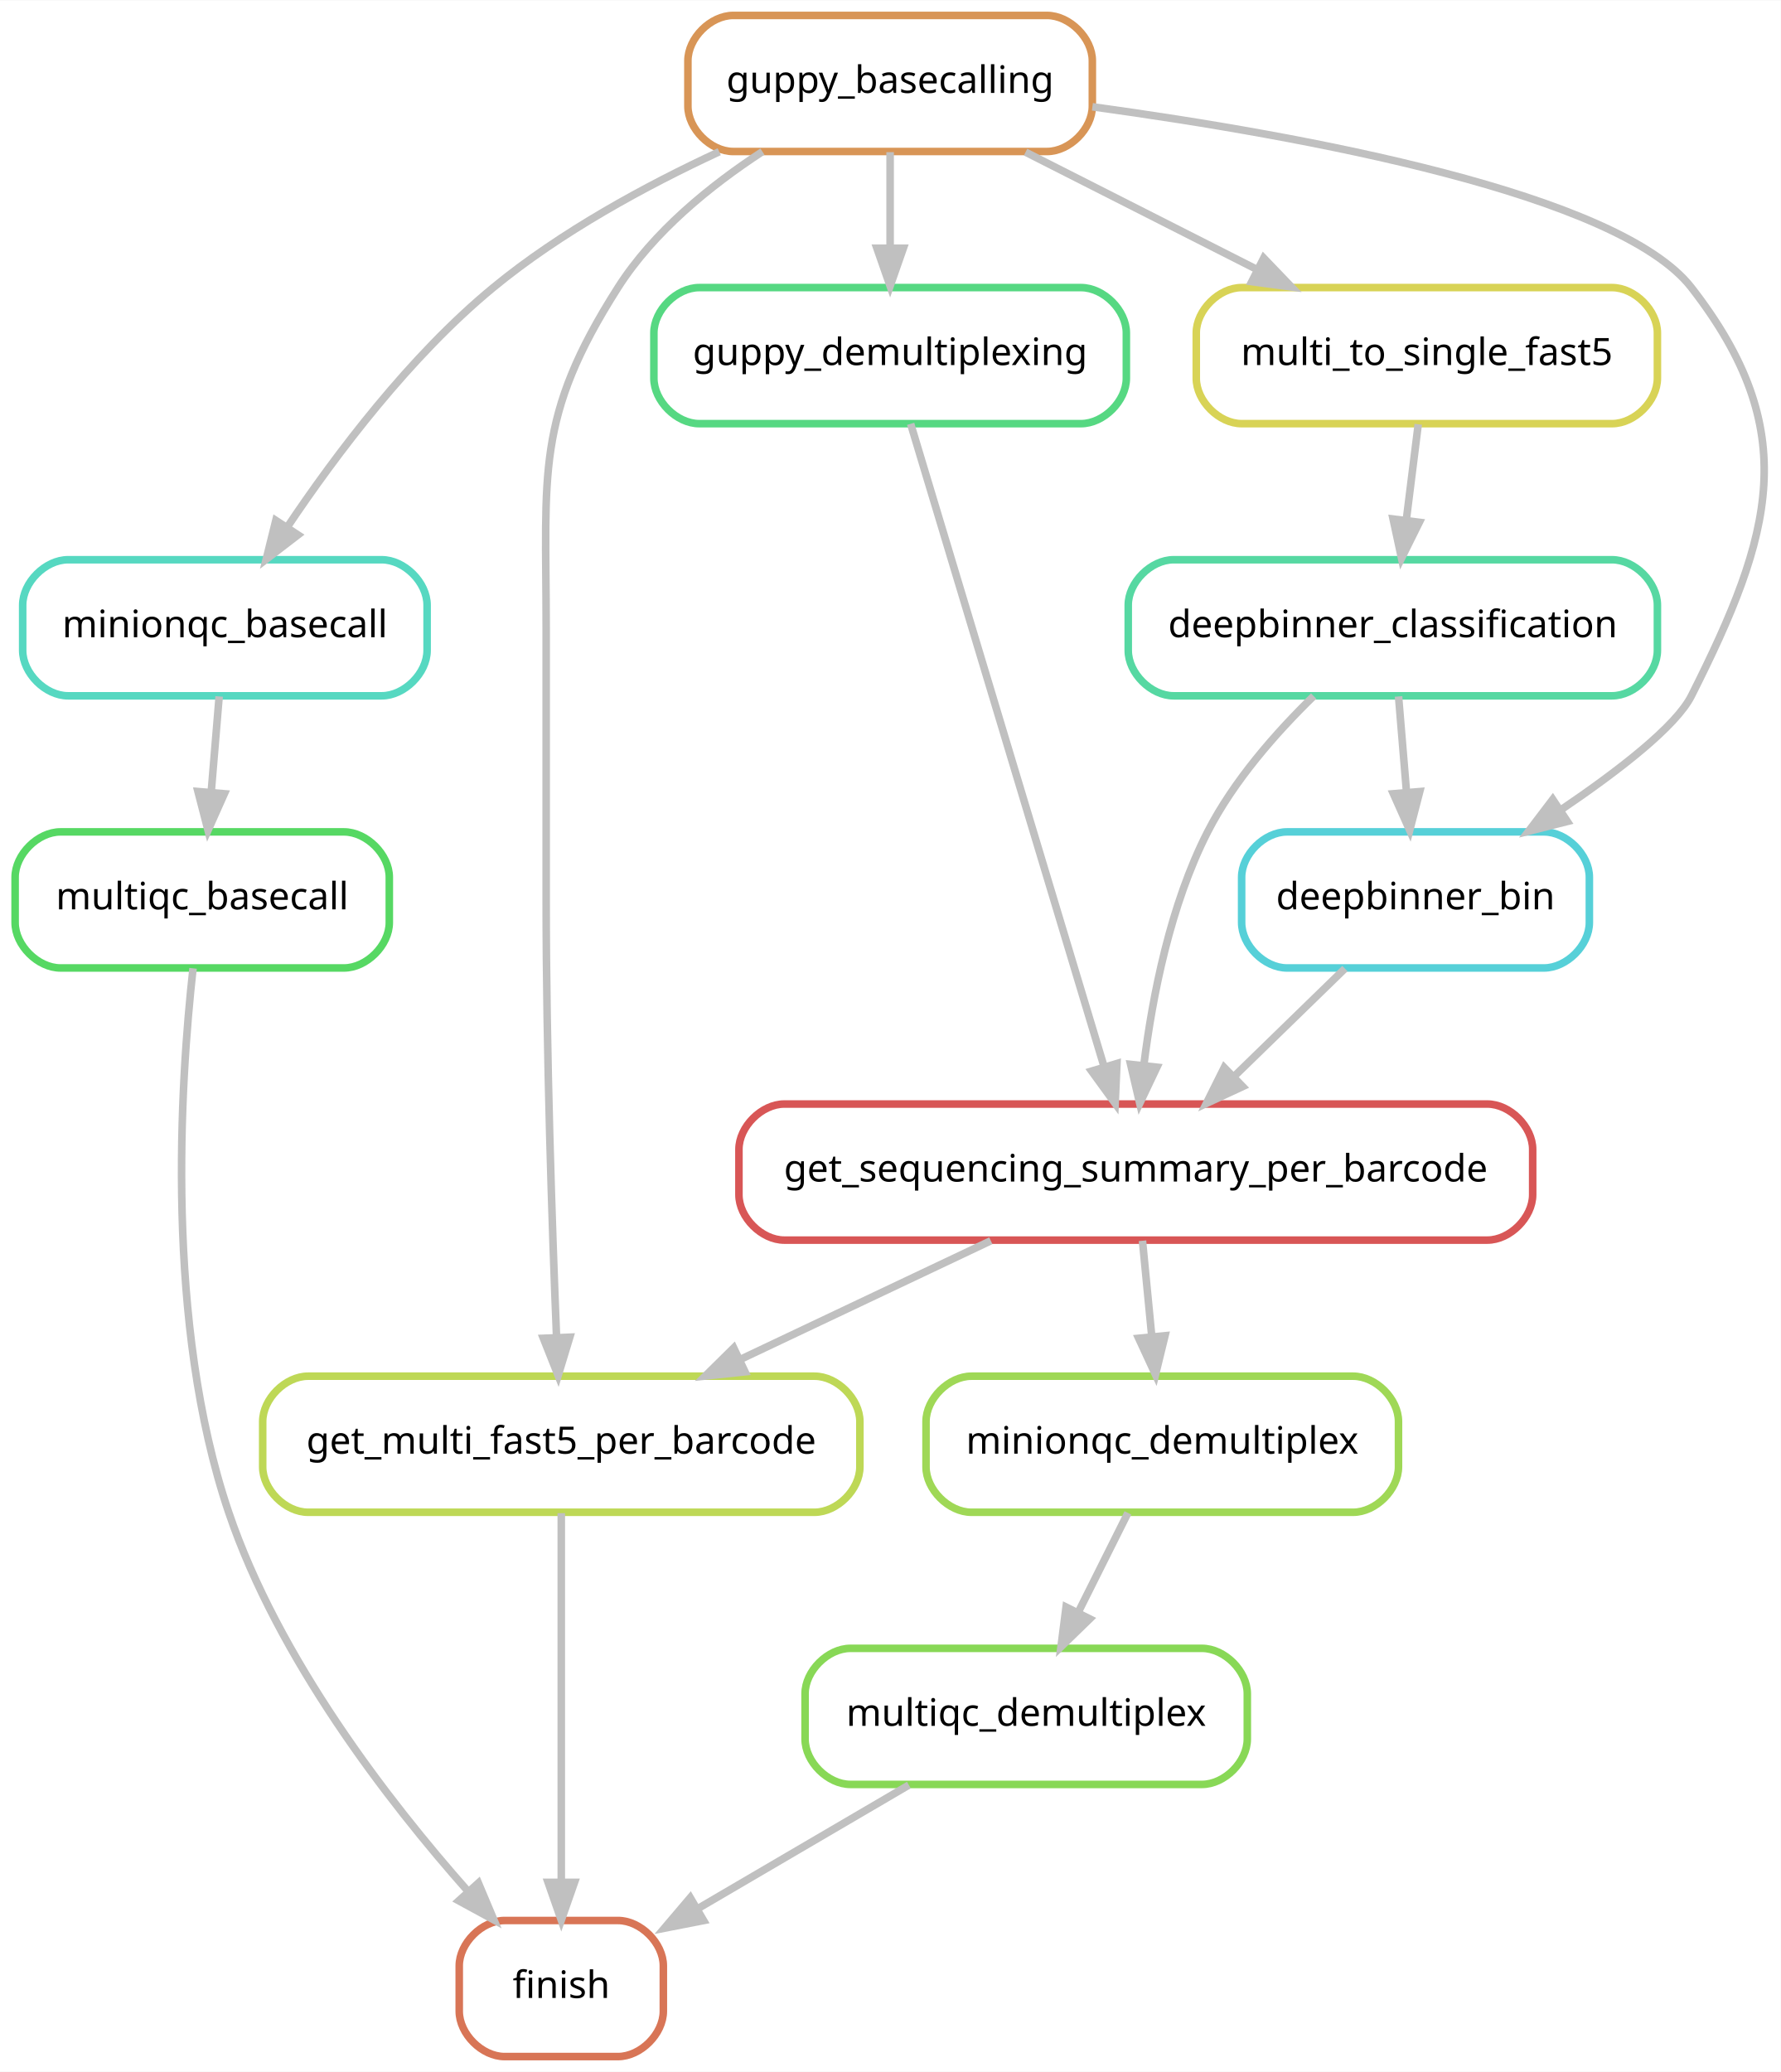
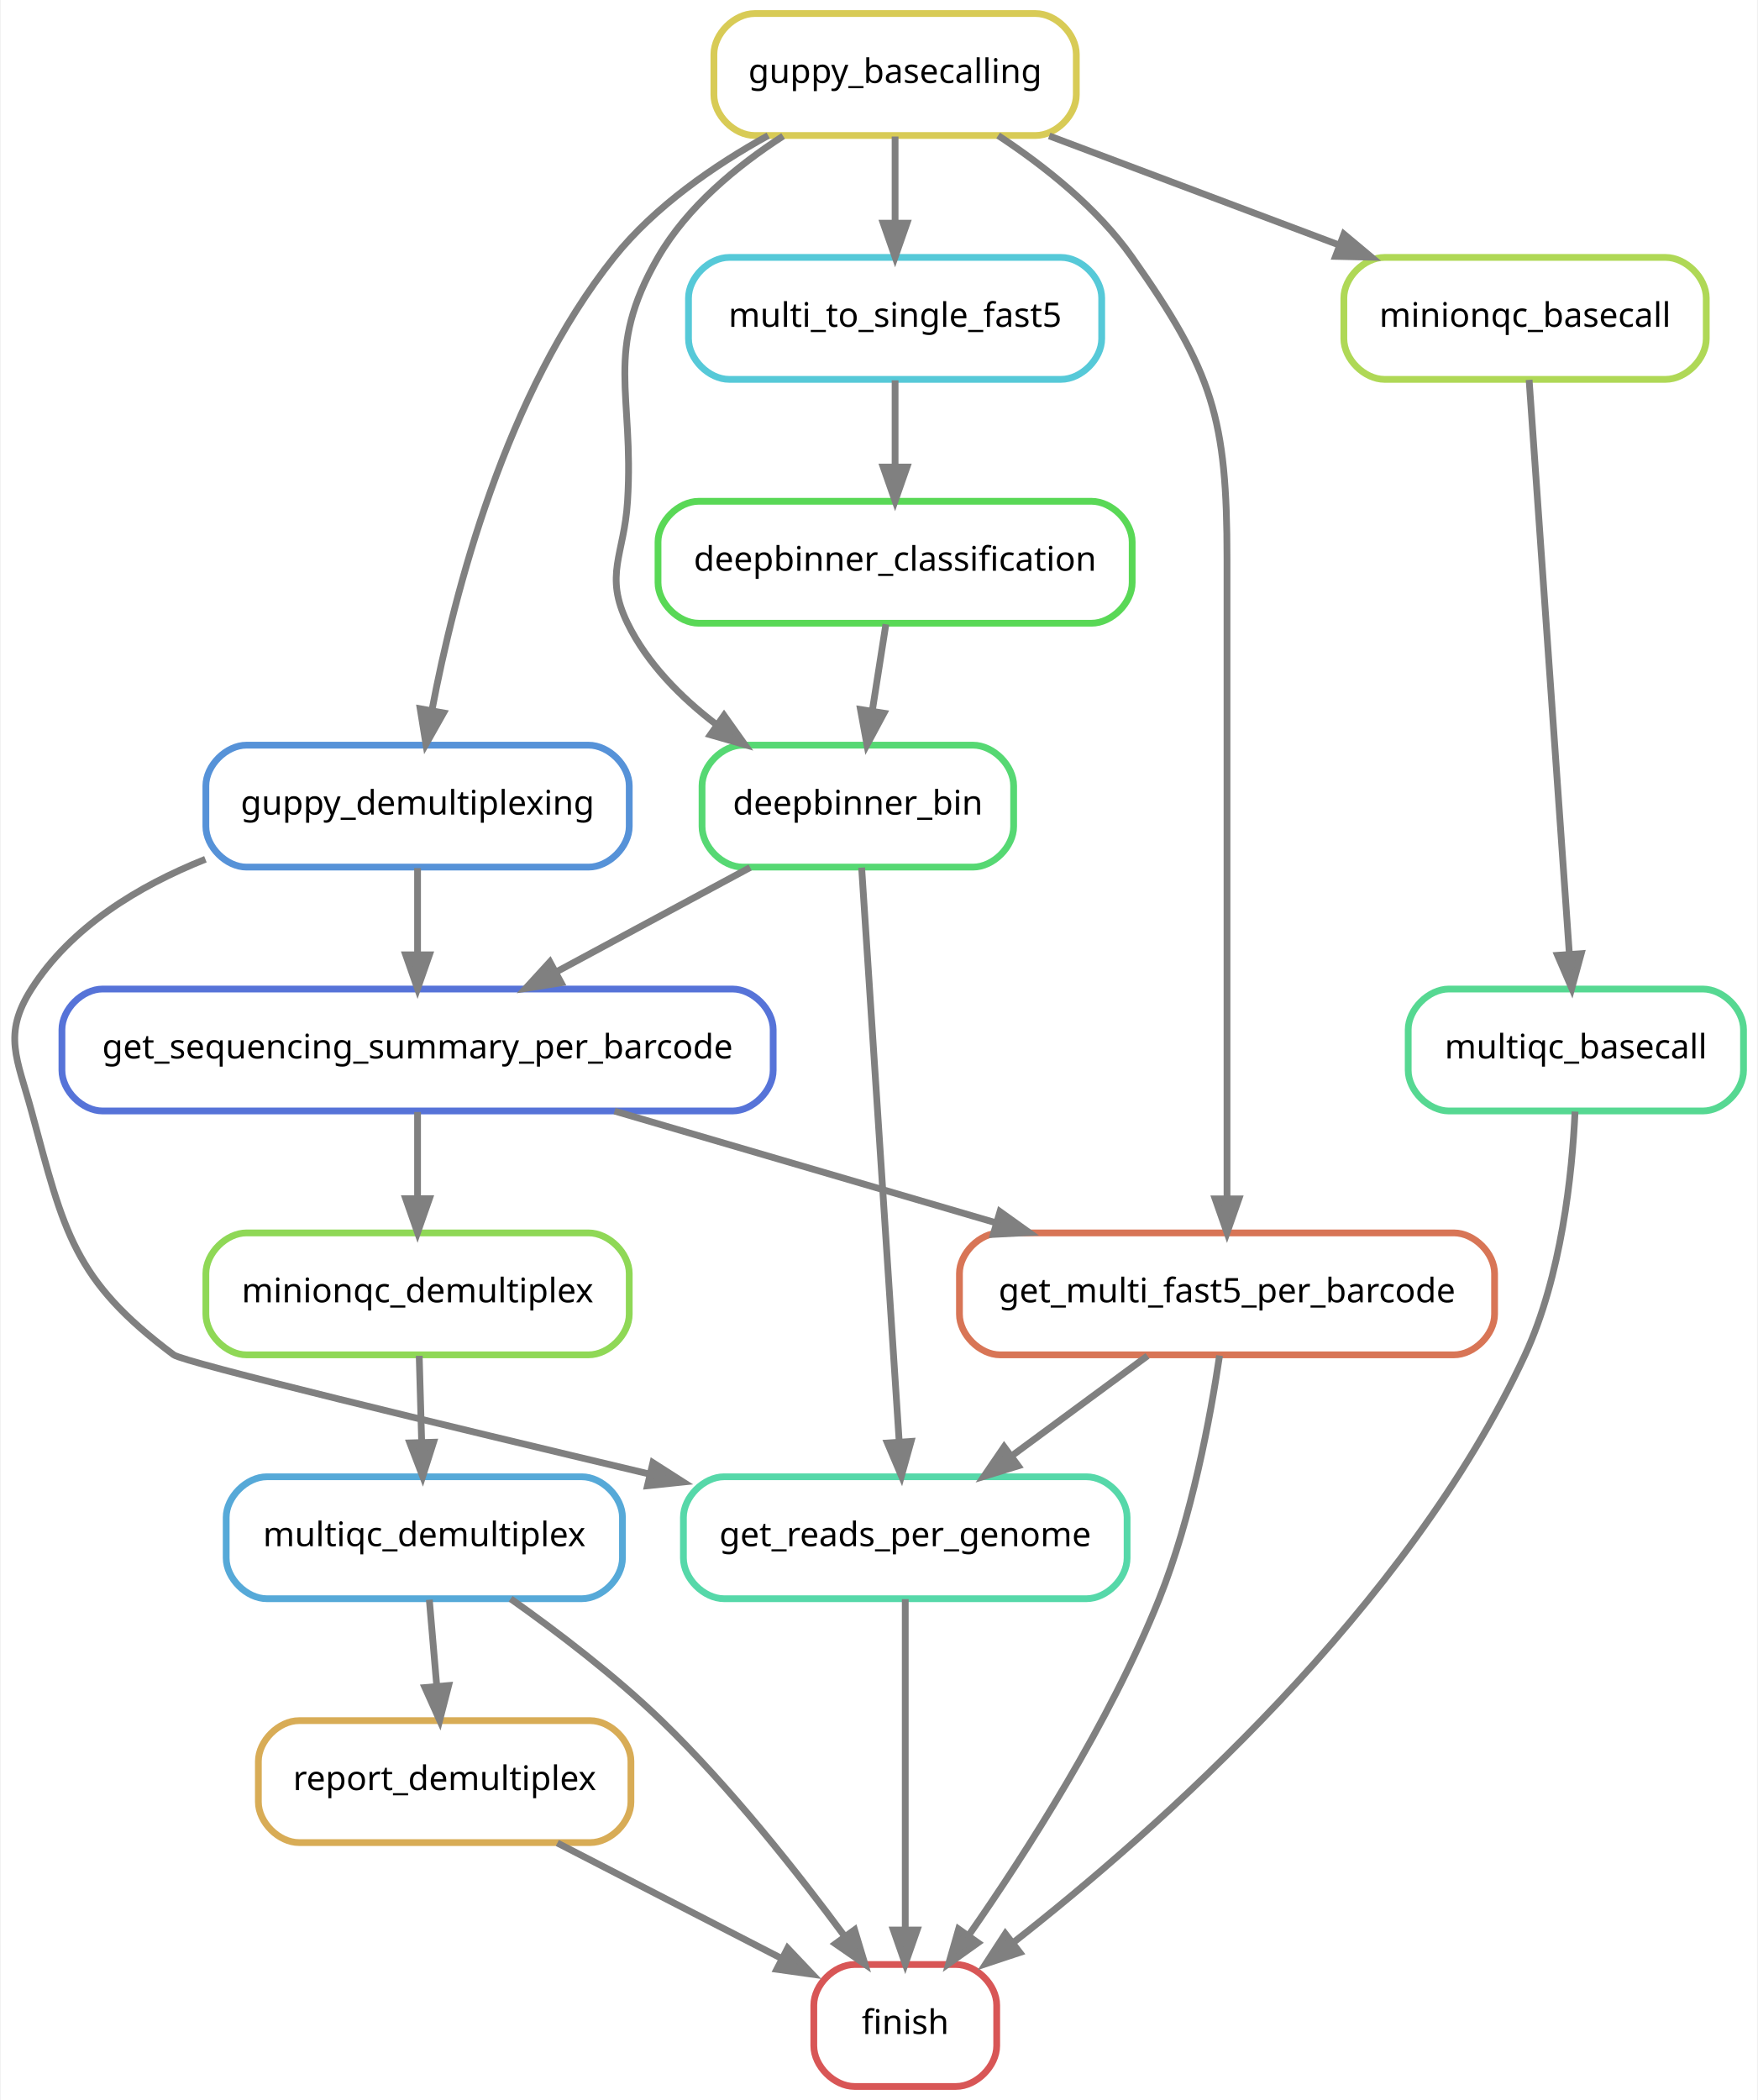
- <svg xmlns="http://www.w3.org/2000/svg" width="471pt" height="548pt" viewBox="0.00 0.00 471.14 548.00">
-   <g id="graph0" class="graph" transform="scale(1 1) rotate(0) translate(4 544)">
-     <polygon fill="#ffffff" stroke="transparent" points="-4,4 -4,-544 467.139,-544 467.139,4 -4,4" />
+ <svg xmlns="http://www.w3.org/2000/svg" width="519pt" height="620pt" viewBox="0.00 0.00 518.57 620.00">
+   <g id="graph0" class="graph" transform="scale(1 1) rotate(0) translate(4 616)">
+     <polygon fill="white" stroke="transparent" points="-4,4 -4,-616 514.57,-616 514.57,4 -4,4" />
    <g id="node1" class="node">
-       <path fill="none" stroke="#d87556" stroke-width="2" d="M159.5,-36C159.5,-36 129.5,-36 129.5,-36 123.5,-36 117.5,-30 117.5,-24 117.5,-24 117.5,-12 117.5,-12 117.5,-6 123.5,0 129.5,0 129.5,0 159.5,0 159.5,0 165.5,0 171.5,-6 171.5,-12 171.5,-12 171.5,-24 171.5,-24 171.5,-30 165.5,-36 159.5,-36" />
-       <text text-anchor="middle" x="144.5" y="-15.5" font-family="sans" font-size="10.00" fill="#000000">finish</text>
+       <path fill="none" stroke="#d85656" stroke-width="2" d="M278.07,-36C278.07,-36 248.07,-36 248.07,-36 242.07,-36 236.07,-30 236.07,-24 236.07,-24 236.07,-12 236.07,-12 236.07,-6 242.07,0 248.07,0 248.07,0 278.07,0 278.07,0 284.07,0 290.07,-6 290.07,-12 290.07,-12 290.07,-24 290.07,-24 290.07,-30 284.07,-36 278.07,-36" />
+       <text text-anchor="middle" x="263.07" y="-15.5" font-family="sans" font-size="10.00">finish</text>
    </g>
    <g id="node2" class="node">
-       <path fill="none" stroke="#56d863" stroke-width="2" d="M87,-324C87,-324 12,-324 12,-324 6,-324 0,-318 0,-312 0,-312 0,-300 0,-300 0,-294 6,-288 12,-288 12,-288 87,-288 87,-288 93,-288 99,-294 99,-300 99,-300 99,-312 99,-312 99,-318 93,-324 87,-324" />
-       <text text-anchor="middle" x="49.5" y="-303.5" font-family="sans" font-size="10.00" fill="#000000">multiqc_basecall</text>
+       <path fill="none" stroke="#56a9d8" stroke-width="2" d="M167.57,-180C167.57,-180 74.57,-180 74.57,-180 68.57,-180 62.57,-174 62.57,-168 62.57,-168 62.57,-156 62.57,-156 62.57,-150 68.57,-144 74.57,-144 74.57,-144 167.57,-144 167.57,-144 173.57,-144 179.57,-150 179.57,-156 179.57,-156 179.57,-168 179.57,-168 179.57,-174 173.57,-180 167.57,-180" />
+       <text text-anchor="middle" x="121.07" y="-159.5" font-family="sans" font-size="10.00">multiqc_demultiplex</text>
+     </g>
+     <g id="edge5" class="edge">
+       <path fill="none" stroke="grey" stroke-width="2" d="M146.55,-143.98C160.37,-134.2 177.38,-121.25 191.07,-108 211.41,-88.31 231.4,-62.97 245.14,-44.38" />
+       <polygon fill="grey" stroke="grey" stroke-width="2" points="248.11,-46.24 251.17,-36.09 242.46,-42.12 248.11,-46.24" />
+     </g>
+     <g id="node5" class="node">
+       <path fill="none" stroke="#d8ac56" stroke-width="2" d="M170.07,-108C170.07,-108 84.07,-108 84.07,-108 78.07,-108 72.07,-102 72.07,-96 72.07,-96 72.07,-84 72.07,-84 72.07,-78 78.07,-72 84.07,-72 84.07,-72 170.07,-72 170.07,-72 176.07,-72 182.07,-78 182.07,-84 182.07,-84 182.07,-96 182.07,-96 182.07,-102 176.07,-108 170.07,-108" />
+       <text text-anchor="middle" x="127.07" y="-87.5" font-family="sans" font-size="10.00">report_demultiplex</text>
+     </g>
+     <g id="edge10" class="edge">
+       <path fill="none" stroke="grey" stroke-width="2" d="M122.55,-143.7C123.21,-135.98 124.01,-126.71 124.75,-118.11" />
+       <polygon fill="grey" stroke="grey" stroke-width="2" points="128.24,-118.37 125.6,-108.1 121.26,-117.77 128.24,-118.37" />
+     </g>
+     <g id="node3" class="node">
+       <path fill="none" stroke="#d87556" stroke-width="2" d="M425.07,-252C425.07,-252 291.07,-252 291.07,-252 285.07,-252 279.07,-246 279.07,-240 279.07,-240 279.07,-228 279.07,-228 279.07,-222 285.07,-216 291.07,-216 291.07,-216 425.07,-216 425.07,-216 431.07,-216 437.07,-222 437.07,-228 437.07,-228 437.07,-240 437.07,-240 437.07,-246 431.07,-252 425.07,-252" />
+       <text text-anchor="middle" x="358.07" y="-231.5" font-family="sans" font-size="10.00">get_multi_fast5_per_barcode</text>
+     </g>
+     <g id="edge1" class="edge">
+       <path fill="none" stroke="grey" stroke-width="2" d="M355.87,-215.79C353.15,-197.49 347.66,-167.97 338.07,-144 323.41,-107.38 298.8,-69.02 281.79,-44.61" />
+       <polygon fill="grey" stroke="grey" stroke-width="2" points="284.53,-42.42 275.9,-36.27 278.82,-46.46 284.53,-42.42" />
+     </g>
+     <g id="node6" class="node">
+       <path fill="none" stroke="#56d8a9" stroke-width="2" d="M316.57,-180C316.57,-180 209.57,-180 209.57,-180 203.57,-180 197.57,-174 197.57,-168 197.57,-168 197.57,-156 197.57,-156 197.57,-150 203.57,-144 209.57,-144 209.57,-144 316.57,-144 316.57,-144 322.57,-144 328.57,-150 328.57,-156 328.57,-156 328.57,-168 328.57,-168 328.57,-174 322.57,-180 316.57,-180" />
+       <text text-anchor="middle" x="263.07" y="-159.5" font-family="sans" font-size="10.00">get_reads_per_genome</text>
+     </g>
+     <g id="edge11" class="edge">
+       <path fill="none" stroke="grey" stroke-width="2" d="M334.59,-215.7C322.51,-206.8 307.62,-195.82 294.55,-186.2" />
+       <polygon fill="grey" stroke="grey" stroke-width="2" points="296.41,-183.22 286.28,-180.1 292.26,-188.85 296.41,-183.22" />
+     </g>
+     <g id="node4" class="node">
+       <path fill="none" stroke="#56d892" stroke-width="2" d="M498.57,-324C498.57,-324 423.57,-324 423.57,-324 417.57,-324 411.57,-318 411.57,-312 411.57,-312 411.57,-300 411.57,-300 411.57,-294 417.57,-288 423.57,-288 423.57,-288 498.57,-288 498.57,-288 504.57,-288 510.57,-294 510.57,-300 510.57,-300 510.57,-312 510.57,-312 510.57,-318 504.57,-324 498.57,-324" />
+       <text text-anchor="middle" x="461.07" y="-303.5" font-family="sans" font-size="10.00">multiqc_basecall</text>
+     </g>
+     <g id="edge3" class="edge">
+       <path fill="none" stroke="grey" stroke-width="2" d="M460.83,-287.82C459.97,-269.29 456.85,-239.33 446.07,-216 411.46,-141.12 337.43,-75.74 294.9,-42.43" />
+       <polygon fill="grey" stroke="grey" stroke-width="2" points="296.88,-39.55 286.83,-36.21 292.61,-45.09 296.88,-39.55" />
    </g>
    <g id="edge2" class="edge">
-       <path fill="none" stroke="#c0c0c0" stroke-width="2" d="M47.073,-287.905C43.665,-257.32 39.62,-193.863 56.5,-144 69.644,-105.172 98.706,-67.568 119.846,-43.703" />
-       <polygon fill="#c0c0c0" stroke="#c0c0c0" stroke-width="2" points="122.562,-45.918 126.677,-36.155 117.371,-41.221 122.562,-45.918" />
-     </g>
-     <g id="node3" class="node">
-       <path fill="none" stroke="#88d856" stroke-width="2" d="M314,-108C314,-108 221,-108 221,-108 215,-108 209,-102 209,-96 209,-96 209,-84 209,-84 209,-78 215,-72 221,-72 221,-72 314,-72 314,-72 320,-72 326,-78 326,-84 326,-84 326,-96 326,-96 326,-102 320,-108 314,-108" />
-       <text text-anchor="middle" x="267.5" y="-87.5" font-family="sans" font-size="10.00" fill="#000000">multiqc_demultiplex</text>
-     </g>
-     <g id="edge1" class="edge">
-       <path fill="none" stroke="#c0c0c0" stroke-width="2" d="M236.462,-71.831C219.493,-61.898 198.385,-49.542 180.672,-39.174" />
-       <polygon fill="#c0c0c0" stroke="#c0c0c0" stroke-width="2" points="182.158,-35.988 171.76,-33.957 178.621,-42.029 182.158,-35.988" />
-     </g>
-     <g id="node4" class="node">
-       <path fill="none" stroke="#bed856" stroke-width="2" d="M211.5,-180C211.5,-180 77.5,-180 77.5,-180 71.5,-180 65.5,-174 65.5,-168 65.5,-168 65.5,-156 65.5,-156 65.5,-150 71.5,-144 77.5,-144 77.5,-144 211.5,-144 211.5,-144 217.5,-144 223.5,-150 223.5,-156 223.5,-156 223.5,-168 223.5,-168 223.5,-174 217.5,-180 211.5,-180" />
-       <text text-anchor="middle" x="144.5" y="-159.5" font-family="sans" font-size="10.00" fill="#000000">get_multi_fast5_per_barcode</text>
-     </g>
-     <g id="edge3" class="edge">
-       <path fill="none" stroke="#c0c0c0" stroke-width="2" d="M144.5,-143.762C144.5,-119.201 144.5,-75.247 144.5,-46.354" />
-       <polygon fill="#c0c0c0" stroke="#c0c0c0" stroke-width="2" points="148,-46.09 144.5,-36.09 141,-46.09 148,-46.09" />
-     </g>
-     <g id="node5" class="node">
-       <path fill="none" stroke="#56d8c1" stroke-width="2" d="M97,-396C97,-396 14,-396 14,-396 8,-396 2,-390 2,-384 2,-384 2,-372 2,-372 2,-366 8,-360 14,-360 14,-360 97,-360 97,-360 103,-360 109,-366 109,-372 109,-372 109,-384 109,-384 109,-390 103,-396 97,-396" />
-       <text text-anchor="middle" x="55.5" y="-375.5" font-family="sans" font-size="10.00" fill="#000000">minionqc_basecall</text>
+       <path fill="none" stroke="grey" stroke-width="2" d="M160.34,-71.88C180.39,-61.56 205.94,-48.4 226.55,-37.8" />
+       <polygon fill="grey" stroke="grey" stroke-width="2" points="228.34,-40.81 235.63,-33.12 225.14,-34.59 228.34,-40.81" />
    </g>
    <g id="edge4" class="edge">
-       <path fill="none" stroke="#c0c0c0" stroke-width="2" d="M53.986,-359.831C53.344,-352.131 52.581,-342.974 51.868,-334.417" />
-       <polygon fill="#c0c0c0" stroke="#c0c0c0" stroke-width="2" points="55.353,-334.088 51.034,-324.413 48.377,-334.669 55.353,-334.088" />
-     </g>
-     <g id="node6" class="node">
-       <path fill="none" stroke="#9fd856" stroke-width="2" d="M354,-180C354,-180 253,-180 253,-180 247,-180 241,-174 241,-168 241,-168 241,-156 241,-156 241,-150 247,-144 253,-144 253,-144 354,-144 354,-144 360,-144 366,-150 366,-156 366,-156 366,-168 366,-168 366,-174 360,-180 354,-180" />
-       <text text-anchor="middle" x="303.5" y="-159.5" font-family="sans" font-size="10.00" fill="#000000">minionqc_demultiplex</text>
-     </g>
-     <g id="edge5" class="edge">
-       <path fill="none" stroke="#c0c0c0" stroke-width="2" d="M294.416,-143.831C290.438,-135.877 285.685,-126.369 281.286,-117.572" />
-       <polygon fill="#c0c0c0" stroke="#c0c0c0" stroke-width="2" points="284.309,-115.792 276.707,-108.413 278.048,-118.923 284.309,-115.792" />
+       <path fill="none" stroke="grey" stroke-width="2" d="M263.07,-143.87C263.07,-119.67 263.07,-75.21 263.07,-46.39" />
+       <polygon fill="grey" stroke="grey" stroke-width="2" points="266.57,-46.19 263.07,-36.19 259.57,-46.19 266.57,-46.19" />
    </g>
    <g id="node7" class="node">
-       <path fill="none" stroke="#d85656" stroke-width="2" d="M389.5,-252C389.5,-252 203.5,-252 203.5,-252 197.5,-252 191.5,-246 191.5,-240 191.5,-240 191.5,-228 191.5,-228 191.5,-222 197.5,-216 203.5,-216 203.5,-216 389.5,-216 389.5,-216 395.5,-216 401.5,-222 401.5,-228 401.5,-228 401.5,-240 401.5,-240 401.5,-246 395.5,-252 389.5,-252" />
-       <text text-anchor="middle" x="296.5" y="-231.5" font-family="sans" font-size="10.00" fill="#000000">get_sequencing_summary_per_barcode</text>
+       <path fill="none" stroke="#8fd856" stroke-width="2" d="M169.57,-252C169.57,-252 68.57,-252 68.57,-252 62.57,-252 56.57,-246 56.57,-240 56.57,-240 56.57,-228 56.57,-228 56.57,-222 62.57,-216 68.57,-216 68.57,-216 169.57,-216 169.57,-216 175.57,-216 181.57,-222 181.57,-228 181.57,-228 181.57,-240 181.57,-240 181.57,-246 175.57,-252 169.57,-252" />
+       <text text-anchor="middle" x="119.07" y="-231.5" font-family="sans" font-size="10.00">minionqc_demultiplex</text>
    </g>
    <g id="edge6" class="edge">
-       <path fill="none" stroke="#c0c0c0" stroke-width="2" d="M258.144,-215.831C237.996,-206.287 213.125,-194.506 191.792,-184.401" />
-       <polygon fill="#c0c0c0" stroke="#c0c0c0" stroke-width="2" points="193.116,-181.156 182.58,-180.038 190.119,-187.482 193.116,-181.156" />
+       <path fill="none" stroke="grey" stroke-width="2" d="M119.56,-215.7C119.78,-207.98 120.05,-198.71 120.29,-190.11" />
+       <polygon fill="grey" stroke="grey" stroke-width="2" points="123.79,-190.2 120.58,-180.1 116.8,-190 123.79,-190.2" />
+     </g>
+     <g id="node8" class="node">
+       <path fill="none" stroke="#5673d8" stroke-width="2" d="M212.07,-324C212.07,-324 26.07,-324 26.07,-324 20.07,-324 14.07,-318 14.07,-312 14.07,-312 14.07,-300 14.07,-300 14.07,-294 20.07,-288 26.07,-288 26.07,-288 212.07,-288 212.07,-288 218.07,-288 224.07,-294 224.07,-300 224.07,-300 224.07,-312 224.07,-312 224.07,-318 218.07,-324 212.07,-324" />
+       <text text-anchor="middle" x="119.07" y="-303.5" font-family="sans" font-size="10.00">get_sequencing_summary_per_barcode</text>
+     </g>
+     <g id="edge8" class="edge">
+       <path fill="none" stroke="grey" stroke-width="2" d="M177.23,-287.97C211.2,-278.01 254.25,-265.41 289.83,-254.99" />
+       <polygon fill="grey" stroke="grey" stroke-width="2" points="291.04,-258.28 299.65,-252.11 289.07,-251.56 291.04,-258.28" />
+     </g>
+     <g id="edge14" class="edge">
+       <path fill="none" stroke="grey" stroke-width="2" d="M119.07,-287.7C119.07,-279.98 119.07,-270.71 119.07,-262.11" />
+       <polygon fill="grey" stroke="grey" stroke-width="2" points="122.57,-262.1 119.07,-252.1 115.57,-262.1 122.57,-262.1" />
+     </g>
+     <g id="node9" class="node">
+       <path fill="none" stroke="#d8cb56" stroke-width="2" d="M301.57,-612C301.57,-612 218.57,-612 218.57,-612 212.57,-612 206.57,-606 206.57,-600 206.57,-600 206.57,-588 206.57,-588 206.57,-582 212.57,-576 218.57,-576 218.57,-576 301.57,-576 301.57,-576 307.57,-576 313.57,-582 313.57,-588 313.57,-588 313.57,-600 313.57,-600 313.57,-606 307.57,-612 301.57,-612" />
+       <text text-anchor="middle" x="260.07" y="-591.5" font-family="sans" font-size="10.00">guppy_basecalling</text>
+     </g>
+     <g id="edge7" class="edge">
+       <path fill="none" stroke="grey" stroke-width="2" d="M290.49,-575.99C304.29,-566.9 319.8,-554.58 330.07,-540 353.95,-506.1 358.07,-492.47 358.07,-451 358.07,-451 358.07,-451 358.07,-377 358.07,-337 358.07,-290.65 358.07,-262.08" />
+       <polygon fill="grey" stroke="grey" stroke-width="2" points="361.57,-262.05 358.07,-252.05 354.57,-262.05 361.57,-262.05" />
+     </g>
+     <g id="node10" class="node">
+       <path fill="none" stroke="#afd856" stroke-width="2" d="M487.57,-540C487.57,-540 404.57,-540 404.57,-540 398.57,-540 392.57,-534 392.57,-528 392.57,-528 392.57,-516 392.57,-516 392.57,-510 398.57,-504 404.57,-504 404.57,-504 487.57,-504 487.57,-504 493.57,-504 499.57,-510 499.57,-516 499.57,-516 499.57,-528 499.57,-528 499.57,-534 493.57,-540 487.57,-540" />
+       <text text-anchor="middle" x="446.07" y="-519.5" font-family="sans" font-size="10.00">minionqc_basecall</text>
+     </g>
+     <g id="edge17" class="edge">
+       <path fill="none" stroke="grey" stroke-width="2" d="M305.57,-575.88C331.45,-566.14 364.04,-553.87 391.31,-543.61" />
+       <polygon fill="grey" stroke="grey" stroke-width="2" points="392.59,-546.87 400.72,-540.07 390.12,-540.31 392.59,-546.87" />
+     </g>
+     <g id="node11" class="node">
+       <path fill="none" stroke="#56d873" stroke-width="2" d="M283.07,-396C283.07,-396 215.07,-396 215.07,-396 209.07,-396 203.07,-390 203.07,-384 203.07,-384 203.07,-372 203.07,-372 203.07,-366 209.07,-360 215.07,-360 215.07,-360 283.07,-360 283.07,-360 289.07,-360 295.07,-366 295.07,-372 295.07,-372 295.07,-384 295.07,-384 295.07,-390 289.07,-396 283.07,-396" />
+       <text text-anchor="middle" x="249.07" y="-375.5" font-family="sans" font-size="10.00">deepbinner_bin</text>
+     </g>
+     <g id="edge18" class="edge">
+       <path fill="none" stroke="grey" stroke-width="2" d="M227.01,-575.83C213.33,-566.99 198.68,-554.92 190.07,-540 173.95,-512.07 183.07,-500.19 181.07,-468 180.08,-452.03 174.05,-446.38 181.07,-432 186.88,-420.11 196.78,-410.12 207.25,-402.12" />
+       <polygon fill="grey" stroke="grey" stroke-width="2" points="209.57,-404.78 215.71,-396.14 205.53,-399.06 209.57,-404.78" />
+     </g>
+     <g id="node12" class="node">
+       <path fill="none" stroke="#5692d8" stroke-width="2" d="M169.57,-396C169.57,-396 68.57,-396 68.57,-396 62.57,-396 56.57,-390 56.57,-384 56.57,-384 56.57,-372 56.57,-372 56.57,-366 62.57,-360 68.57,-360 68.57,-360 169.57,-360 169.57,-360 175.57,-360 181.57,-366 181.57,-372 181.57,-372 181.57,-384 181.57,-384 181.57,-390 175.57,-396 169.57,-396" />
+       <text text-anchor="middle" x="119.07" y="-375.5" font-family="sans" font-size="10.00">guppy_demultiplexing</text>
+     </g>
+     <g id="edge20" class="edge">
+       <path fill="none" stroke="grey" stroke-width="2" d="M222.6,-575.99C206.71,-567.19 189.13,-555.09 177.07,-540 145.11,-500 129.89,-440.88 123.36,-406.52" />
+       <polygon fill="grey" stroke="grey" stroke-width="2" points="126.74,-405.52 121.54,-396.29 119.85,-406.75 126.74,-405.52" />
+     </g>
+     <g id="node14" class="node">
+       <path fill="none" stroke="#56c9d8" stroke-width="2" d="M309.07,-540C309.07,-540 211.07,-540 211.07,-540 205.07,-540 199.07,-534 199.07,-528 199.07,-528 199.07,-516 199.07,-516 199.07,-510 205.07,-504 211.07,-504 211.07,-504 309.07,-504 309.07,-504 315.07,-504 321.07,-510 321.07,-516 321.07,-516 321.07,-528 321.07,-528 321.07,-534 315.07,-540 309.07,-540" />
+       <text text-anchor="middle" x="260.07" y="-519.5" font-family="sans" font-size="10.00">multi_to_single_fast5</text>
+     </g>
+     <g id="edge22" class="edge">
+       <path fill="none" stroke="grey" stroke-width="2" d="M260.07,-575.7C260.07,-567.98 260.07,-558.71 260.07,-550.11" />
+       <polygon fill="grey" stroke="grey" stroke-width="2" points="263.57,-550.1 260.07,-540.1 256.57,-550.1 263.57,-550.1" />
    </g>
    <g id="edge9" class="edge">
-       <path fill="none" stroke="#c0c0c0" stroke-width="2" d="M298.266,-215.831C299.015,-208.131 299.905,-198.974 300.737,-190.417" />
-       <polygon fill="#c0c0c0" stroke="#c0c0c0" stroke-width="2" points="304.226,-190.705 301.71,-180.413 297.259,-190.028 304.226,-190.705" />
+       <path fill="none" stroke="grey" stroke-width="2" d="M447.27,-503.85C449.87,-466.83 456.01,-379.18 459.15,-334.39" />
+       <polygon fill="grey" stroke="grey" stroke-width="2" points="462.65,-334.45 459.86,-324.23 455.67,-333.96 462.65,-334.45" />
    </g>
-     <g id="node8" class="node">
-       <path fill="none" stroke="#d89556" stroke-width="2" d="M273,-540C273,-540 190,-540 190,-540 184,-540 178,-534 178,-528 178,-528 178,-516 178,-516 178,-510 184,-504 190,-504 190,-504 273,-504 273,-504 279,-504 285,-510 285,-516 285,-516 285,-528 285,-528 285,-534 279,-540 273,-540" />
-       <text text-anchor="middle" x="231.5" y="-519.5" font-family="sans" font-size="10.00" fill="#000000">guppy_basecalling</text>
+     <g id="edge12" class="edge">
+       <path fill="none" stroke="grey" stroke-width="2" d="M250.19,-359.85C252.61,-322.83 258.35,-235.18 261.28,-190.39" />
+       <polygon fill="grey" stroke="grey" stroke-width="2" points="264.78,-190.44 261.94,-180.23 257.8,-189.98 264.78,-190.44" />
    </g>
-     <g id="edge7" class="edge">
-       <path fill="none" stroke="#c0c0c0" stroke-width="2" d="M197.717,-503.97C183.867,-494.935 168.909,-482.755 159.5,-468 137.519,-433.531 140.5,-418.882 140.5,-378 140.5,-378 140.5,-378 140.5,-306 140.5,-265.861 142.072,-219.452 143.245,-190.411" />
-       <polygon fill="#c0c0c0" stroke="#c0c0c0" stroke-width="2" points="146.752,-190.318 143.671,-180.181 139.758,-190.027 146.752,-190.318" />
-     </g>
-     <g id="edge8" class="edge">
-       <path fill="none" stroke="#c0c0c0" stroke-width="2" d="M186.291,-503.939C166.734,-494.864 144.301,-482.66 126.5,-468 104.518,-449.897 84.928,-423.914 71.924,-404.516" />
-       <polygon fill="#c0c0c0" stroke="#c0c0c0" stroke-width="2" points="74.832,-402.568 66.427,-396.118 68.975,-406.402 74.832,-402.568" />
-     </g>
-     <g id="node9" class="node">
-       <path fill="none" stroke="#56d0d8" stroke-width="2" d="M404.5,-324C404.5,-324 336.5,-324 336.5,-324 330.5,-324 324.5,-318 324.5,-312 324.5,-312 324.5,-300 324.5,-300 324.5,-294 330.5,-288 336.5,-288 336.5,-288 404.5,-288 404.5,-288 410.5,-288 416.5,-294 416.5,-300 416.5,-300 416.5,-312 416.5,-312 416.5,-318 410.5,-324 404.5,-324" />
-       <text text-anchor="middle" x="370.5" y="-303.5" font-family="sans" font-size="10.00" fill="#000000">deepbinner_bin</text>
+     <g id="edge15" class="edge">
+       <path fill="none" stroke="grey" stroke-width="2" d="M217.27,-359.88C199.96,-350.55 178.35,-338.92 159.81,-328.94" />
+       <polygon fill="grey" stroke="grey" stroke-width="2" points="161.46,-325.85 150.99,-324.19 158.14,-332.01 161.46,-325.85" />
    </g>
    <g id="edge13" class="edge">
-       <path fill="none" stroke="#c0c0c0" stroke-width="2" d="M285.02,-515.83C341.26,-508.114 424.213,-492.815 443.5,-468 472.956,-430.101 465.108,-402.861 443.5,-360 439.428,-351.924 424.34,-340.238 408.929,-329.801" />
-       <polygon fill="#c0c0c0" stroke="#c0c0c0" stroke-width="2" points="410.673,-326.759 400.402,-324.162 406.812,-332.598 410.673,-326.759" />
-     </g>
-     <g id="node11" class="node">
-       <path fill="none" stroke="#56d882" stroke-width="2" d="M282,-468C282,-468 181,-468 181,-468 175,-468 169,-462 169,-456 169,-456 169,-444 169,-444 169,-438 175,-432 181,-432 181,-432 282,-432 282,-432 288,-432 294,-438 294,-444 294,-444 294,-456 294,-456 294,-462 288,-468 282,-468" />
-       <text text-anchor="middle" x="231.5" y="-447.5" font-family="sans" font-size="10.00" fill="#000000">guppy_demultiplexing</text>
+       <path fill="none" stroke="grey" stroke-width="2" d="M56.44,-362.32C36.57,-354.39 16.75,-342.31 5.07,-324 -3.54,-310.51 0.89,-303.45 5.07,-288 14.74,-252.24 17.39,-238.17 47.07,-216 50.02,-213.79 126.35,-195.35 187.44,-180.83" />
+       <polygon fill="grey" stroke="grey" stroke-width="2" points="188.56,-184.16 197.49,-178.45 186.95,-177.35 188.56,-184.16" />
    </g>
    <g id="edge16" class="edge">
-       <path fill="none" stroke="#c0c0c0" stroke-width="2" d="M231.5,-503.831C231.5,-496.131 231.5,-486.974 231.5,-478.417" />
-       <polygon fill="#c0c0c0" stroke="#c0c0c0" stroke-width="2" points="235,-478.413 231.5,-468.413 228,-478.413 235,-478.413" />
+       <path fill="none" stroke="grey" stroke-width="2" d="M119.07,-359.7C119.07,-351.98 119.07,-342.71 119.07,-334.11" />
+       <polygon fill="grey" stroke="grey" stroke-width="2" points="122.57,-334.1 119.07,-324.1 115.57,-334.1 122.57,-334.1" />
    </g>
-     <g id="node12" class="node">
-       <path fill="none" stroke="#d8d356" stroke-width="2" d="M422.5,-468C422.5,-468 324.5,-468 324.5,-468 318.5,-468 312.5,-462 312.5,-456 312.5,-456 312.5,-444 312.5,-444 312.5,-438 318.5,-432 324.5,-432 324.5,-432 422.5,-432 422.5,-432 428.5,-432 434.5,-438 434.5,-444 434.5,-444 434.5,-456 434.5,-456 434.5,-462 428.5,-468 422.5,-468" />
-       <text text-anchor="middle" x="373.5" y="-447.5" font-family="sans" font-size="10.00" fill="#000000">multi_to_single_fast5</text>
+     <g id="node13" class="node">
+       <path fill="none" stroke="#59d856" stroke-width="2" d="M318.07,-468C318.07,-468 202.07,-468 202.07,-468 196.07,-468 190.07,-462 190.07,-456 190.07,-456 190.07,-444 190.07,-444 190.07,-438 196.07,-432 202.07,-432 202.07,-432 318.07,-432 318.07,-432 324.07,-432 330.07,-438 330.07,-444 330.07,-444 330.07,-456 330.07,-456 330.07,-462 324.07,-468 318.07,-468" />
+       <text text-anchor="middle" x="260.07" y="-447.5" font-family="sans" font-size="10.00">deepbinner_classification</text>
    </g>
-     <g id="edge17" class="edge">
-       <path fill="none" stroke="#c0c0c0" stroke-width="2" d="M267.333,-503.831C285.916,-494.409 308.799,-482.806 328.557,-472.788" />
-       <polygon fill="#c0c0c0" stroke="#c0c0c0" stroke-width="2" points="330.343,-475.807 337.679,-468.163 327.177,-469.563 330.343,-475.807" />
+     <g id="edge19" class="edge">
+       <path fill="none" stroke="grey" stroke-width="2" d="M257.35,-431.7C256.14,-423.98 254.68,-414.71 253.33,-406.11" />
+       <polygon fill="grey" stroke="grey" stroke-width="2" points="256.77,-405.44 251.76,-396.1 249.85,-406.53 256.77,-405.44" />
    </g>
-     <g id="edge12" class="edge">
-       <path fill="none" stroke="#c0c0c0" stroke-width="2" d="M351.827,-287.831C342.975,-279.219 332.251,-268.785 322.611,-259.405" />
-       <polygon fill="#c0c0c0" stroke="#c0c0c0" stroke-width="2" points="324.775,-256.628 315.167,-252.163 319.894,-261.645 324.775,-256.628" />
-     </g>
-     <g id="node10" class="node">
-       <path fill="none" stroke="#56d8a2" stroke-width="2" d="M422.5,-396C422.5,-396 306.5,-396 306.5,-396 300.5,-396 294.5,-390 294.5,-384 294.5,-384 294.5,-372 294.5,-372 294.5,-366 300.5,-360 306.5,-360 306.5,-360 422.5,-360 422.5,-360 428.5,-360 434.5,-366 434.5,-372 434.5,-372 434.5,-384 434.5,-384 434.5,-390 428.5,-396 422.5,-396" />
-       <text text-anchor="middle" x="364.5" y="-375.5" font-family="sans" font-size="10.00" fill="#000000">deepbinner_classification</text>
-     </g>
-     <g id="edge11" class="edge">
-       <path fill="none" stroke="#c0c0c0" stroke-width="2" d="M343.56,-359.925C333.612,-350.238 322.413,-337.527 315.5,-324 305.658,-304.743 300.912,-280.675 298.625,-262.274" />
-       <polygon fill="#c0c0c0" stroke="#c0c0c0" stroke-width="2" points="302.088,-261.744 297.542,-252.174 295.128,-262.49 302.088,-261.744" />
-     </g>
-     <g id="edge14" class="edge">
-       <path fill="none" stroke="#c0c0c0" stroke-width="2" d="M366.014,-359.831C366.656,-352.131 367.419,-342.974 368.132,-334.417" />
-       <polygon fill="#c0c0c0" stroke="#c0c0c0" stroke-width="2" points="371.623,-334.669 368.966,-324.413 364.647,-334.088 371.623,-334.669" />
-     </g>
-     <g id="edge10" class="edge">
-       <path fill="none" stroke="#c0c0c0" stroke-width="2" d="M236.93,-431.955C248.281,-394.235 274.587,-306.819 288.122,-261.84" />
-       <polygon fill="#c0c0c0" stroke="#c0c0c0" stroke-width="2" points="291.51,-262.729 291.04,-252.145 284.807,-260.712 291.51,-262.729" />
-     </g>
-     <g id="edge15" class="edge">
-       <path fill="none" stroke="#c0c0c0" stroke-width="2" d="M371.229,-431.831C370.266,-424.131 369.122,-414.974 368.052,-406.417" />
-       <polygon fill="#c0c0c0" stroke="#c0c0c0" stroke-width="2" points="371.515,-405.902 366.802,-396.413 364.569,-406.77 371.515,-405.902" />
+     <g id="edge21" class="edge">
+       <path fill="none" stroke="grey" stroke-width="2" d="M260.07,-503.7C260.07,-495.98 260.07,-486.71 260.07,-478.11" />
+       <polygon fill="grey" stroke="grey" stroke-width="2" points="263.57,-478.1 260.07,-468.1 256.57,-478.1 263.57,-478.1" />
    </g>
  </g>
</svg>
